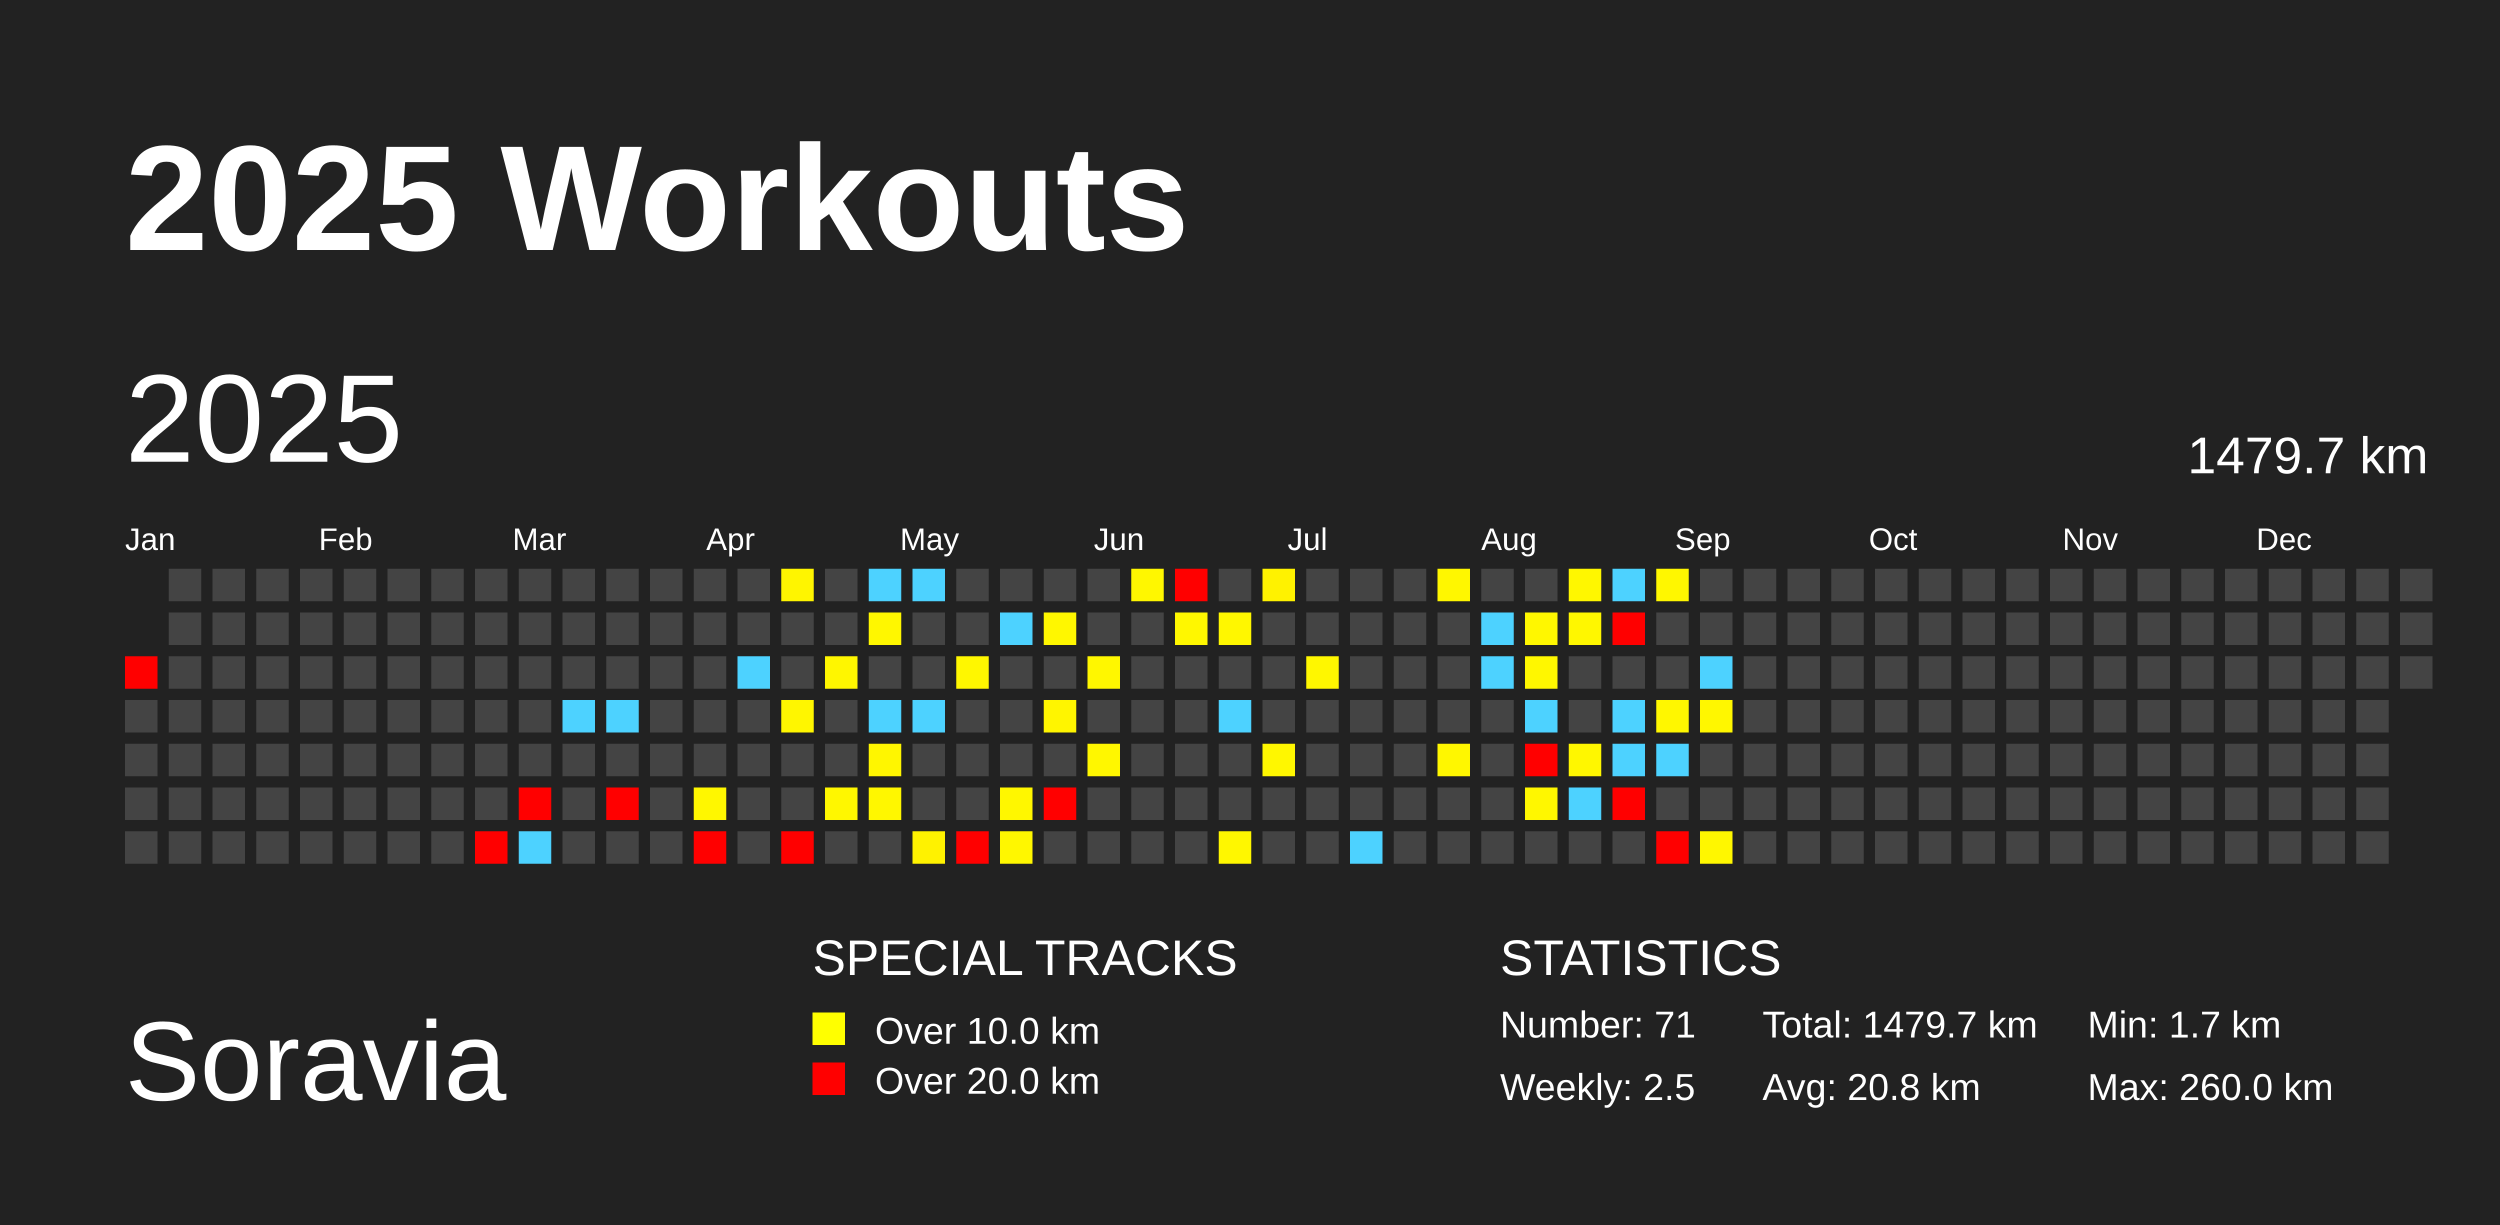
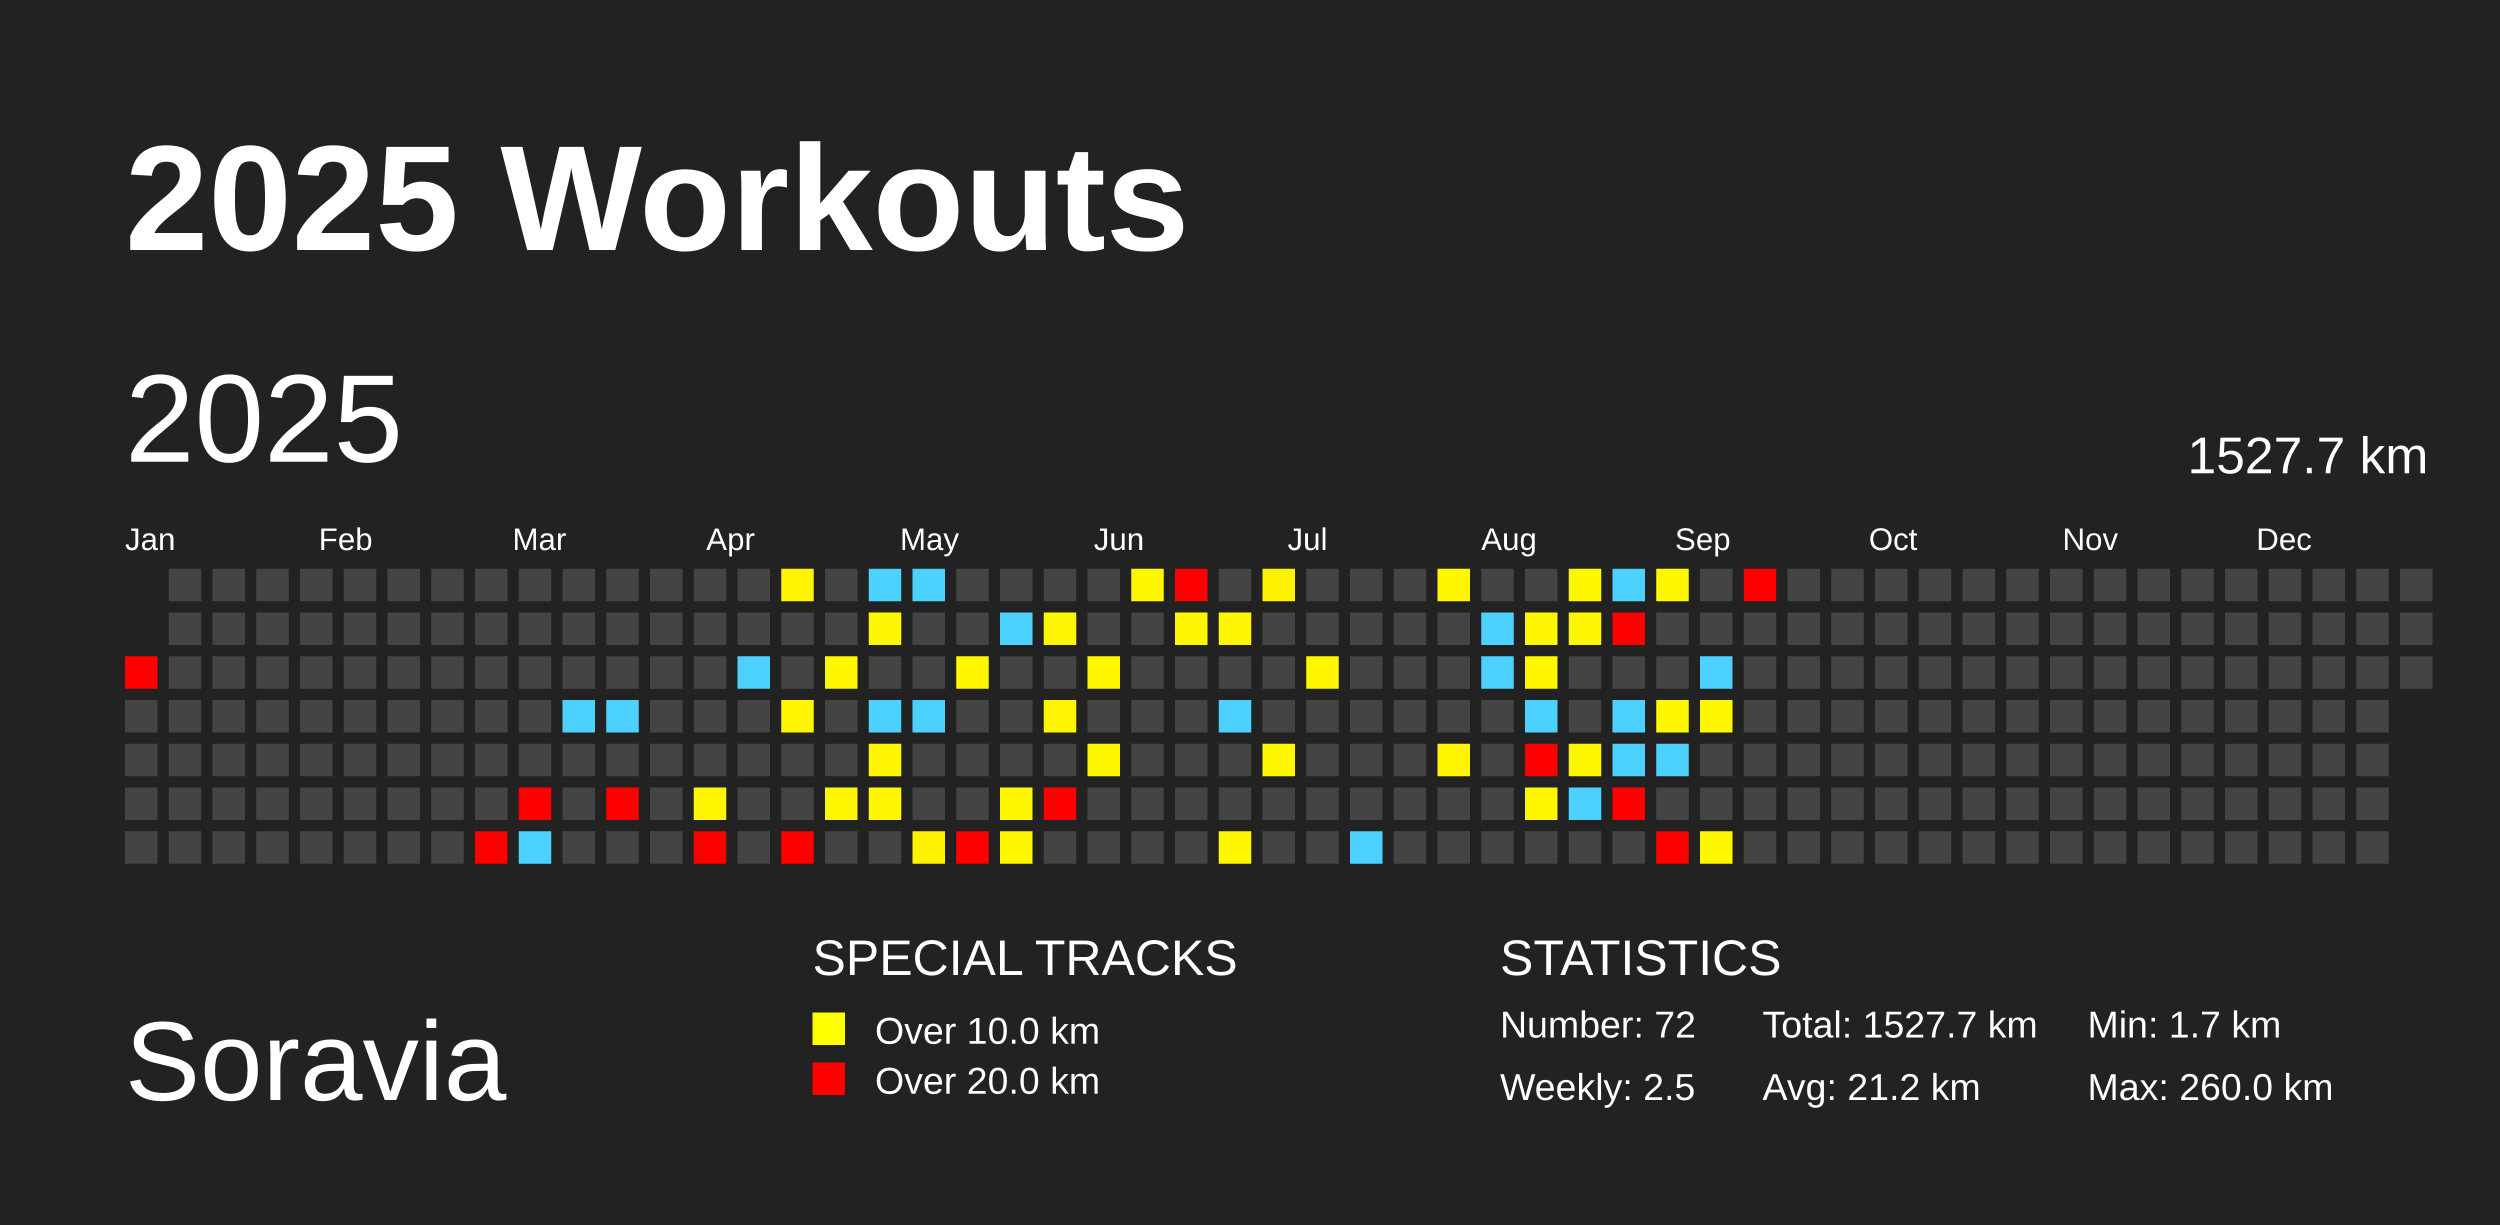
<svg xmlns="http://www.w3.org/2000/svg" baseProfile="full" height="98mm" version="1.1" viewBox="0,0,200,98" width="200mm">
  <defs />
  <rect fill="#222222" height="98" width="200" x="0" y="0" />
  <text fill="#FFFFFF" style="font-size:12px; font-family:Arial; font-weight:bold;" x="10" y="20">2025 Workouts</text>
  <text fill="#FFFFFF" style="font-size:9px; font-family:Arial" x="10" y="88">Soravia</text>
  <text fill="#FFFFFF" style="font-size:4px; font-family:Arial" x="65" y="78">SPECIAL TRACKS</text>
  <rect fill="yellow" height="2.6" width="2.6" x="65" y="81" />
  <text fill="#FFFFFF" style="font-size:3px; font-family:Arial" x="70" y="83.5">Over 10.0 km</text>
  <rect fill="red" height="2.6" width="2.6" x="65" y="85" />
  <text fill="#FFFFFF" style="font-size:3px; font-family:Arial" x="70" y="87.5">Over 20.0 km</text>
  <text fill="#FFFFFF" style="font-size:4px; font-family:Arial" x="120" y="78">STATISTICS</text>
-   <text fill="#FFFFFF" style="font-size:3px; font-family:Arial" x="120" y="83">Number: 71</text>
+   <text fill="#FFFFFF" style="font-size:3px; font-family:Arial" x="120" y="83">Number: 72</text>
  <text fill="#FFFFFF" style="font-size:3px; font-family:Arial" x="120" y="88">Weekly: 2.5</text>
-   <text fill="#FFFFFF" style="font-size:3px; font-family:Arial" x="141" y="83">Total: 1479.7 km</text>
-   <text fill="#FFFFFF" style="font-size:3px; font-family:Arial" x="141" y="88">Avg: 20.8 km</text>
+   <text fill="#FFFFFF" style="font-size:3px; font-family:Arial" x="141" y="83">Total: 1527.7 km</text>
+   <text fill="#FFFFFF" style="font-size:3px; font-family:Arial" x="141" y="88">Avg: 21.2 km</text>
  <text fill="#FFFFFF" style="font-size:3px; font-family:Arial" x="167" y="83">Min: 1.7 km</text>
  <text fill="#FFFFFF" style="font-size:3px; font-family:Arial" x="167" y="88">Max: 260.0 km</text>
  <text dominant-baseline="hanging" fill="#FFFFFF" style="font-size:10.0px; font-family:Arial;" x="10" y="30">2025</text>
-   <text dominant-baseline="hanging" fill="#FFFFFF" style="font-size:4.125px; font-family:Arial;" x="175" y="35">1479.7 km</text>
+   <text dominant-baseline="hanging" fill="#FFFFFF" style="font-size:4.125px; font-family:Arial;" x="175" y="35">1527.7 km</text>
  <text fill="#FFFFFF" style="font-size:2.5px; font-family:Arial" x="10.0" y="44">Jan</text>
  <text fill="#FFFFFF" style="font-size:2.5px; font-family:Arial" x="25.5" y="44">Feb</text>
  <text fill="#FFFFFF" style="font-size:2.5px; font-family:Arial" x="41.0" y="44">Mar</text>
  <text fill="#FFFFFF" style="font-size:2.5px; font-family:Arial" x="56.5" y="44">Apr</text>
  <text fill="#FFFFFF" style="font-size:2.5px; font-family:Arial" x="72.0" y="44">May</text>
  <text fill="#FFFFFF" style="font-size:2.5px; font-family:Arial" x="87.5" y="44">Jun</text>
  <text fill="#FFFFFF" style="font-size:2.5px; font-family:Arial" x="103.0" y="44">Jul</text>
  <text fill="#FFFFFF" style="font-size:2.5px; font-family:Arial" x="118.5" y="44">Aug</text>
  <text fill="#FFFFFF" style="font-size:2.5px; font-family:Arial" x="134.0" y="44">Sep</text>
  <text fill="#FFFFFF" style="font-size:2.5px; font-family:Arial" x="149.5" y="44">Oct</text>
  <text fill="#FFFFFF" style="font-size:2.5px; font-family:Arial" x="165.0" y="44">Nov</text>
  <text fill="#FFFFFF" style="font-size:2.5px; font-family:Arial" x="180.5" y="44">Dec</text>
  <rect fill="red" height="2.6" width="2.6" x="10.0" y="52.5" />
  <rect fill="#444444" height="2.6" width="2.6" x="10.0" y="56.0" />
  <rect fill="#444444" height="2.6" width="2.6" x="10.0" y="59.5" />
  <rect fill="#444444" height="2.6" width="2.6" x="10.0" y="63.0" />
  <rect fill="#444444" height="2.6" width="2.6" x="10.0" y="66.5" />
  <rect fill="#444444" height="2.6" width="2.6" x="13.5" y="45.5" />
  <rect fill="#444444" height="2.6" width="2.6" x="13.5" y="49.0" />
  <rect fill="#444444" height="2.6" width="2.6" x="13.5" y="52.5" />
  <rect fill="#444444" height="2.6" width="2.6" x="13.5" y="56.0" />
  <rect fill="#444444" height="2.6" width="2.6" x="13.5" y="59.5" />
  <rect fill="#444444" height="2.6" width="2.6" x="13.5" y="63.0" />
  <rect fill="#444444" height="2.6" width="2.6" x="13.5" y="66.5" />
  <rect fill="#444444" height="2.6" width="2.6" x="17.0" y="45.5" />
  <rect fill="#444444" height="2.6" width="2.6" x="17.0" y="49.0" />
  <rect fill="#444444" height="2.6" width="2.6" x="17.0" y="52.5" />
  <rect fill="#444444" height="2.6" width="2.6" x="17.0" y="56.0" />
  <rect fill="#444444" height="2.6" width="2.6" x="17.0" y="59.5" />
  <rect fill="#444444" height="2.6" width="2.6" x="17.0" y="63.0" />
  <rect fill="#444444" height="2.6" width="2.6" x="17.0" y="66.5" />
  <rect fill="#444444" height="2.6" width="2.6" x="20.5" y="45.5" />
  <rect fill="#444444" height="2.6" width="2.6" x="20.5" y="49.0" />
  <rect fill="#444444" height="2.6" width="2.6" x="20.5" y="52.5" />
  <rect fill="#444444" height="2.6" width="2.6" x="20.5" y="56.0" />
  <rect fill="#444444" height="2.6" width="2.6" x="20.5" y="59.5" />
  <rect fill="#444444" height="2.6" width="2.6" x="20.5" y="63.0" />
  <rect fill="#444444" height="2.6" width="2.6" x="20.5" y="66.5" />
  <rect fill="#444444" height="2.6" width="2.6" x="24.0" y="45.5" />
  <rect fill="#444444" height="2.6" width="2.6" x="24.0" y="49.0" />
  <rect fill="#444444" height="2.6" width="2.6" x="24.0" y="52.5" />
  <rect fill="#444444" height="2.6" width="2.6" x="24.0" y="56.0" />
  <rect fill="#444444" height="2.6" width="2.6" x="24.0" y="59.5" />
  <rect fill="#444444" height="2.6" width="2.6" x="24.0" y="63.0" />
  <rect fill="#444444" height="2.6" width="2.6" x="24.0" y="66.5" />
  <rect fill="#444444" height="2.6" width="2.6" x="27.5" y="45.5" />
  <rect fill="#444444" height="2.6" width="2.6" x="27.5" y="49.0" />
  <rect fill="#444444" height="2.6" width="2.6" x="27.5" y="52.5" />
  <rect fill="#444444" height="2.6" width="2.6" x="27.5" y="56.0" />
  <rect fill="#444444" height="2.6" width="2.6" x="27.5" y="59.5" />
  <rect fill="#444444" height="2.6" width="2.6" x="27.5" y="63.0" />
  <rect fill="#444444" height="2.6" width="2.6" x="27.5" y="66.5" />
  <rect fill="#444444" height="2.6" width="2.6" x="31.0" y="45.5" />
  <rect fill="#444444" height="2.6" width="2.6" x="31.0" y="49.0" />
  <rect fill="#444444" height="2.6" width="2.6" x="31.0" y="52.5" />
  <rect fill="#444444" height="2.6" width="2.6" x="31.0" y="56.0" />
  <rect fill="#444444" height="2.6" width="2.6" x="31.0" y="59.5" />
  <rect fill="#444444" height="2.6" width="2.6" x="31.0" y="63.0" />
  <rect fill="#444444" height="2.6" width="2.6" x="31.0" y="66.5" />
  <rect fill="#444444" height="2.6" width="2.6" x="34.5" y="45.5" />
  <rect fill="#444444" height="2.6" width="2.6" x="34.5" y="49.0" />
  <rect fill="#444444" height="2.6" width="2.6" x="34.5" y="52.5" />
  <rect fill="#444444" height="2.6" width="2.6" x="34.5" y="56.0" />
  <rect fill="#444444" height="2.6" width="2.6" x="34.5" y="59.5" />
  <rect fill="#444444" height="2.6" width="2.6" x="34.5" y="63.0" />
  <rect fill="#444444" height="2.6" width="2.6" x="34.5" y="66.5" />
  <rect fill="#444444" height="2.6" width="2.6" x="38.0" y="45.5" />
  <rect fill="#444444" height="2.6" width="2.6" x="38.0" y="49.0" />
  <rect fill="#444444" height="2.6" width="2.6" x="38.0" y="52.5" />
  <rect fill="#444444" height="2.6" width="2.6" x="38.0" y="56.0" />
  <rect fill="#444444" height="2.6" width="2.6" x="38.0" y="59.5" />
  <rect fill="#444444" height="2.6" width="2.6" x="38.0" y="63.0" />
  <rect fill="red" height="2.6" width="2.6" x="38.0" y="66.5" />
  <rect fill="#444444" height="2.6" width="2.6" x="41.5" y="45.5" />
  <rect fill="#444444" height="2.6" width="2.6" x="41.5" y="49.0" />
  <rect fill="#444444" height="2.6" width="2.6" x="41.5" y="52.5" />
  <rect fill="#444444" height="2.6" width="2.6" x="41.5" y="56.0" />
  <rect fill="#444444" height="2.6" width="2.6" x="41.5" y="59.5" />
  <rect fill="red" height="2.6" width="2.6" x="41.5" y="63.0" />
  <rect fill="#4dd2ff" height="2.6" width="2.6" x="41.5" y="66.5" />
  <rect fill="#444444" height="2.6" width="2.6" x="45.0" y="45.5" />
  <rect fill="#444444" height="2.6" width="2.6" x="45.0" y="49.0" />
  <rect fill="#444444" height="2.6" width="2.6" x="45.0" y="52.5" />
  <rect fill="#4dd2ff" height="2.6" width="2.6" x="45.0" y="56.0" />
  <rect fill="#444444" height="2.6" width="2.6" x="45.0" y="59.5" />
  <rect fill="#444444" height="2.6" width="2.6" x="45.0" y="63.0" />
  <rect fill="#444444" height="2.6" width="2.6" x="45.0" y="66.5" />
  <rect fill="#444444" height="2.6" width="2.6" x="48.5" y="45.5" />
  <rect fill="#444444" height="2.6" width="2.6" x="48.5" y="49.0" />
  <rect fill="#444444" height="2.6" width="2.6" x="48.5" y="52.5" />
  <rect fill="#4dd2ff" height="2.6" width="2.6" x="48.5" y="56.0" />
  <rect fill="#444444" height="2.6" width="2.6" x="48.5" y="59.5" />
  <rect fill="red" height="2.6" width="2.6" x="48.5" y="63.0" />
  <rect fill="#444444" height="2.6" width="2.6" x="48.5" y="66.5" />
  <rect fill="#444444" height="2.6" width="2.6" x="52.0" y="45.5" />
  <rect fill="#444444" height="2.6" width="2.6" x="52.0" y="49.0" />
  <rect fill="#444444" height="2.6" width="2.6" x="52.0" y="52.5" />
  <rect fill="#444444" height="2.6" width="2.6" x="52.0" y="56.0" />
  <rect fill="#444444" height="2.6" width="2.6" x="52.0" y="59.5" />
  <rect fill="#444444" height="2.6" width="2.6" x="52.0" y="63.0" />
  <rect fill="#444444" height="2.6" width="2.6" x="52.0" y="66.5" />
  <rect fill="#444444" height="2.6" width="2.6" x="55.5" y="45.5" />
  <rect fill="#444444" height="2.6" width="2.6" x="55.5" y="49.0" />
  <rect fill="#444444" height="2.6" width="2.6" x="55.5" y="52.5" />
  <rect fill="#444444" height="2.6" width="2.6" x="55.5" y="56.0" />
  <rect fill="#444444" height="2.6" width="2.6" x="55.5" y="59.5" />
  <rect fill="#fff700" height="2.6" width="2.6" x="55.5" y="63.0" />
  <rect fill="red" height="2.6" width="2.6" x="55.5" y="66.5" />
  <rect fill="#444444" height="2.6" width="2.6" x="59.0" y="45.5" />
  <rect fill="#444444" height="2.6" width="2.6" x="59.0" y="49.0" />
  <rect fill="#4dd2ff" height="2.6" width="2.6" x="59.0" y="52.5" />
  <rect fill="#444444" height="2.6" width="2.6" x="59.0" y="56.0" />
  <rect fill="#444444" height="2.6" width="2.6" x="59.0" y="59.5" />
  <rect fill="#444444" height="2.6" width="2.6" x="59.0" y="63.0" />
  <rect fill="#444444" height="2.6" width="2.6" x="59.0" y="66.5" />
  <rect fill="#fff500" height="2.6" width="2.6" x="62.5" y="45.5" />
  <rect fill="#444444" height="2.6" width="2.6" x="62.5" y="49.0" />
  <rect fill="#444444" height="2.6" width="2.6" x="62.5" y="52.5" />
  <rect fill="#fff600" height="2.6" width="2.6" x="62.5" y="56.0" />
  <rect fill="#444444" height="2.6" width="2.6" x="62.5" y="59.5" />
  <rect fill="#444444" height="2.6" width="2.6" x="62.5" y="63.0" />
  <rect fill="red" height="2.6" width="2.6" x="62.5" y="66.5" />
  <rect fill="#444444" height="2.6" width="2.6" x="66.0" y="45.5" />
  <rect fill="#444444" height="2.6" width="2.6" x="66.0" y="49.0" />
  <rect fill="#fff600" height="2.6" width="2.6" x="66.0" y="52.5" />
  <rect fill="#444444" height="2.6" width="2.6" x="66.0" y="56.0" />
  <rect fill="#444444" height="2.6" width="2.6" x="66.0" y="59.5" />
  <rect fill="#fff700" height="2.6" width="2.6" x="66.0" y="63.0" />
  <rect fill="#444444" height="2.6" width="2.6" x="66.0" y="66.5" />
  <rect fill="#4dd2ff" height="2.6" width="2.6" x="69.5" y="45.5" />
  <rect fill="#fff700" height="2.6" width="2.6" x="69.5" y="49.0" />
  <rect fill="#444444" height="2.6" width="2.6" x="69.5" y="52.5" />
  <rect fill="#4dd2ff" height="2.6" width="2.6" x="69.5" y="56.0" />
  <rect fill="#fff600" height="2.6" width="2.6" x="69.5" y="59.5" />
  <rect fill="#fff700" height="2.6" width="2.6" x="69.5" y="63.0" />
  <rect fill="#444444" height="2.6" width="2.6" x="69.5" y="66.5" />
  <rect fill="#4dd2ff" height="2.6" width="2.6" x="73.0" y="45.5" />
  <rect fill="#444444" height="2.6" width="2.6" x="73.0" y="49.0" />
  <rect fill="#444444" height="2.6" width="2.6" x="73.0" y="52.5" />
  <rect fill="#4dd2ff" height="2.6" width="2.6" x="73.0" y="56.0" />
  <rect fill="#444444" height="2.6" width="2.6" x="73.0" y="59.5" />
  <rect fill="#444444" height="2.6" width="2.6" x="73.0" y="63.0" />
  <rect fill="#fff200" height="2.6" width="2.6" x="73.0" y="66.5" />
  <rect fill="#444444" height="2.6" width="2.6" x="76.5" y="45.5" />
  <rect fill="#444444" height="2.6" width="2.6" x="76.5" y="49.0" />
  <rect fill="#fff700" height="2.6" width="2.6" x="76.5" y="52.5" />
  <rect fill="#444444" height="2.6" width="2.6" x="76.5" y="56.0" />
  <rect fill="#444444" height="2.6" width="2.6" x="76.5" y="59.5" />
  <rect fill="#444444" height="2.6" width="2.6" x="76.5" y="63.0" />
  <rect fill="red" height="2.6" width="2.6" x="76.5" y="66.5" />
  <rect fill="#444444" height="2.6" width="2.6" x="80.0" y="45.5" />
  <rect fill="#4dd2ff" height="2.6" width="2.6" x="80.0" y="49.0" />
  <rect fill="#444444" height="2.6" width="2.6" x="80.0" y="52.5" />
  <rect fill="#444444" height="2.6" width="2.6" x="80.0" y="56.0" />
  <rect fill="#444444" height="2.6" width="2.6" x="80.0" y="59.5" />
  <rect fill="#fff700" height="2.6" width="2.6" x="80.0" y="63.0" />
  <rect fill="#fff700" height="2.6" width="2.6" x="80.0" y="66.5" />
  <rect fill="#444444" height="2.6" width="2.6" x="83.5" y="45.5" />
  <rect fill="#fff700" height="2.6" width="2.6" x="83.5" y="49.0" />
  <rect fill="#444444" height="2.6" width="2.6" x="83.5" y="52.5" />
  <rect fill="#fff500" height="2.6" width="2.6" x="83.5" y="56.0" />
  <rect fill="#444444" height="2.6" width="2.6" x="83.5" y="59.5" />
  <rect fill="red" height="2.6" width="2.6" x="83.5" y="63.0" />
  <rect fill="#444444" height="2.6" width="2.6" x="83.5" y="66.5" />
  <rect fill="#444444" height="2.6" width="2.6" x="87.0" y="45.5" />
  <rect fill="#444444" height="2.6" width="2.6" x="87.0" y="49.0" />
  <rect fill="#fff700" height="2.6" width="2.6" x="87.0" y="52.5" />
  <rect fill="#444444" height="2.6" width="2.6" x="87.0" y="56.0" />
  <rect fill="#fff700" height="2.6" width="2.6" x="87.0" y="59.5" />
  <rect fill="#444444" height="2.6" width="2.6" x="87.0" y="63.0" />
  <rect fill="#444444" height="2.6" width="2.6" x="87.0" y="66.5" />
  <rect fill="#fff700" height="2.6" width="2.6" x="90.5" y="45.5" />
  <rect fill="#444444" height="2.6" width="2.6" x="90.5" y="49.0" />
  <rect fill="#444444" height="2.6" width="2.6" x="90.5" y="52.5" />
  <rect fill="#444444" height="2.6" width="2.6" x="90.5" y="56.0" />
  <rect fill="#444444" height="2.6" width="2.6" x="90.5" y="59.5" />
  <rect fill="#444444" height="2.6" width="2.6" x="90.5" y="63.0" />
  <rect fill="#444444" height="2.6" width="2.6" x="90.5" y="66.5" />
  <rect fill="red" height="2.6" width="2.6" x="94.0" y="45.5" />
  <rect fill="#fff700" height="2.6" width="2.6" x="94.0" y="49.0" />
  <rect fill="#444444" height="2.6" width="2.6" x="94.0" y="52.5" />
  <rect fill="#444444" height="2.6" width="2.6" x="94.0" y="56.0" />
  <rect fill="#444444" height="2.6" width="2.6" x="94.0" y="59.5" />
  <rect fill="#444444" height="2.6" width="2.6" x="94.0" y="63.0" />
  <rect fill="#444444" height="2.6" width="2.6" x="94.0" y="66.5" />
  <rect fill="#444444" height="2.6" width="2.6" x="97.5" y="45.5" />
  <rect fill="#fff700" height="2.6" width="2.6" x="97.5" y="49.0" />
  <rect fill="#444444" height="2.6" width="2.6" x="97.5" y="52.5" />
  <rect fill="#4dd2ff" height="2.6" width="2.6" x="97.5" y="56.0" />
  <rect fill="#444444" height="2.6" width="2.6" x="97.5" y="59.5" />
  <rect fill="#444444" height="2.6" width="2.6" x="97.5" y="63.0" />
  <rect fill="#fff700" height="2.6" width="2.6" x="97.5" y="66.5" />
  <rect fill="#fff200" height="2.6" width="2.6" x="101.0" y="45.5" />
  <rect fill="#444444" height="2.6" width="2.6" x="101.0" y="49.0" />
  <rect fill="#444444" height="2.6" width="2.6" x="101.0" y="52.5" />
  <rect fill="#444444" height="2.6" width="2.6" x="101.0" y="56.0" />
  <rect fill="#fff700" height="2.6" width="2.6" x="101.0" y="59.5" />
  <rect fill="#444444" height="2.6" width="2.6" x="101.0" y="63.0" />
  <rect fill="#444444" height="2.6" width="2.6" x="101.0" y="66.5" />
  <rect fill="#444444" height="2.6" width="2.6" x="104.5" y="45.5" />
  <rect fill="#444444" height="2.6" width="2.6" x="104.5" y="49.0" />
  <rect fill="#fff700" height="2.6" width="2.6" x="104.5" y="52.5" />
  <rect fill="#444444" height="2.6" width="2.6" x="104.5" y="56.0" />
  <rect fill="#444444" height="2.6" width="2.6" x="104.5" y="59.5" />
  <rect fill="#444444" height="2.6" width="2.6" x="104.5" y="63.0" />
  <rect fill="#444444" height="2.6" width="2.6" x="104.5" y="66.5" />
  <rect fill="#444444" height="2.6" width="2.6" x="108.0" y="45.5" />
  <rect fill="#444444" height="2.6" width="2.6" x="108.0" y="49.0" />
  <rect fill="#444444" height="2.6" width="2.6" x="108.0" y="52.5" />
  <rect fill="#444444" height="2.6" width="2.6" x="108.0" y="56.0" />
  <rect fill="#444444" height="2.6" width="2.6" x="108.0" y="59.5" />
  <rect fill="#444444" height="2.6" width="2.6" x="108.0" y="63.0" />
  <rect fill="#4dd2ff" height="2.6" width="2.6" x="108.0" y="66.5" />
  <rect fill="#444444" height="2.6" width="2.6" x="111.5" y="45.5" />
  <rect fill="#444444" height="2.6" width="2.6" x="111.5" y="49.0" />
  <rect fill="#444444" height="2.6" width="2.6" x="111.5" y="52.5" />
  <rect fill="#444444" height="2.6" width="2.6" x="111.5" y="56.0" />
  <rect fill="#444444" height="2.6" width="2.6" x="111.5" y="59.5" />
  <rect fill="#444444" height="2.6" width="2.6" x="111.5" y="63.0" />
  <rect fill="#444444" height="2.6" width="2.6" x="111.5" y="66.5" />
  <rect fill="#fff700" height="2.6" width="2.6" x="115.0" y="45.5" />
  <rect fill="#444444" height="2.6" width="2.6" x="115.0" y="49.0" />
  <rect fill="#444444" height="2.6" width="2.6" x="115.0" y="52.5" />
  <rect fill="#444444" height="2.6" width="2.6" x="115.0" y="56.0" />
  <rect fill="#fff700" height="2.6" width="2.6" x="115.0" y="59.5" />
  <rect fill="#444444" height="2.6" width="2.6" x="115.0" y="63.0" />
  <rect fill="#444444" height="2.6" width="2.6" x="115.0" y="66.5" />
  <rect fill="#444444" height="2.6" width="2.6" x="118.5" y="45.5" />
  <rect fill="#4dd2ff" height="2.6" width="2.6" x="118.5" y="49.0" />
  <rect fill="#4dd2ff" height="2.6" width="2.6" x="118.5" y="52.5" />
  <rect fill="#444444" height="2.6" width="2.6" x="118.5" y="56.0" />
  <rect fill="#444444" height="2.6" width="2.6" x="118.5" y="59.5" />
  <rect fill="#444444" height="2.6" width="2.6" x="118.5" y="63.0" />
  <rect fill="#444444" height="2.6" width="2.6" x="118.5" y="66.5" />
  <rect fill="#444444" height="2.6" width="2.6" x="122.0" y="45.5" />
  <rect fill="#fff700" height="2.6" width="2.6" x="122.0" y="49.0" />
  <rect fill="#fff700" height="2.6" width="2.6" x="122.0" y="52.5" />
  <rect fill="#4dd2ff" height="2.6" width="2.6" x="122.0" y="56.0" />
  <rect fill="red" height="2.6" width="2.6" x="122.0" y="59.5" />
  <rect fill="#fff700" height="2.6" width="2.6" x="122.0" y="63.0" />
  <rect fill="#444444" height="2.6" width="2.6" x="122.0" y="66.5" />
  <rect fill="#fff700" height="2.6" width="2.6" x="125.5" y="45.5" />
  <rect fill="#fff700" height="2.6" width="2.6" x="125.5" y="49.0" />
  <rect fill="#444444" height="2.6" width="2.6" x="125.5" y="52.5" />
  <rect fill="#444444" height="2.6" width="2.6" x="125.5" y="56.0" />
  <rect fill="#fff700" height="2.6" width="2.6" x="125.5" y="59.5" />
  <rect fill="#4dd2ff" height="2.6" width="2.6" x="125.5" y="63.0" />
  <rect fill="#444444" height="2.6" width="2.6" x="125.5" y="66.5" />
  <rect fill="#4dd2ff" height="2.6" width="2.6" x="129.0" y="45.5" />
  <rect fill="red" height="2.6" width="2.6" x="129.0" y="49.0" />
  <rect fill="#444444" height="2.6" width="2.6" x="129.0" y="52.5" />
  <rect fill="#4dd2ff" height="2.6" width="2.6" x="129.0" y="56.0" />
  <rect fill="#4dd2ff" height="2.6" width="2.6" x="129.0" y="59.5" />
  <rect fill="red" height="2.6" width="2.6" x="129.0" y="63.0" />
  <rect fill="#444444" height="2.6" width="2.6" x="129.0" y="66.5" />
  <rect fill="#fff700" height="2.6" width="2.6" x="132.5" y="45.5" />
  <rect fill="#444444" height="2.6" width="2.6" x="132.5" y="49.0" />
  <rect fill="#444444" height="2.6" width="2.6" x="132.5" y="52.5" />
  <rect fill="#fff700" height="2.6" width="2.6" x="132.5" y="56.0" />
  <rect fill="#4dd2ff" height="2.6" width="2.6" x="132.5" y="59.5" />
  <rect fill="#444444" height="2.6" width="2.6" x="132.5" y="63.0" />
  <rect fill="red" height="2.6" width="2.6" x="132.5" y="66.5" />
  <rect fill="#444444" height="2.6" width="2.6" x="136.0" y="45.5" />
  <rect fill="#444444" height="2.6" width="2.6" x="136.0" y="49.0" />
  <rect fill="#4dd2ff" height="2.6" width="2.6" x="136.0" y="52.5" />
  <rect fill="#fff700" height="2.6" width="2.6" x="136.0" y="56.0" />
  <rect fill="#444444" height="2.6" width="2.6" x="136.0" y="59.5" />
  <rect fill="#444444" height="2.6" width="2.6" x="136.0" y="63.0" />
  <rect fill="#fff700" height="2.6" width="2.6" x="136.0" y="66.5" />
-   <rect fill="#444444" height="2.6" width="2.6" x="139.5" y="45.5" />
+   <rect fill="red" height="2.6" width="2.6" x="139.5" y="45.5" />
  <rect fill="#444444" height="2.6" width="2.6" x="139.5" y="49.0" />
  <rect fill="#444444" height="2.6" width="2.6" x="139.5" y="52.5" />
  <rect fill="#444444" height="2.6" width="2.6" x="139.5" y="56.0" />
  <rect fill="#444444" height="2.6" width="2.6" x="139.5" y="59.5" />
  <rect fill="#444444" height="2.6" width="2.6" x="139.5" y="63.0" />
  <rect fill="#444444" height="2.6" width="2.6" x="139.5" y="66.5" />
  <rect fill="#444444" height="2.6" width="2.6" x="143.0" y="45.5" />
  <rect fill="#444444" height="2.6" width="2.6" x="143.0" y="49.0" />
  <rect fill="#444444" height="2.6" width="2.6" x="143.0" y="52.5" />
  <rect fill="#444444" height="2.6" width="2.6" x="143.0" y="56.0" />
  <rect fill="#444444" height="2.6" width="2.6" x="143.0" y="59.5" />
  <rect fill="#444444" height="2.6" width="2.6" x="143.0" y="63.0" />
  <rect fill="#444444" height="2.6" width="2.6" x="143.0" y="66.5" />
  <rect fill="#444444" height="2.6" width="2.6" x="146.5" y="45.5" />
  <rect fill="#444444" height="2.6" width="2.6" x="146.5" y="49.0" />
  <rect fill="#444444" height="2.6" width="2.6" x="146.5" y="52.5" />
  <rect fill="#444444" height="2.6" width="2.6" x="146.5" y="56.0" />
  <rect fill="#444444" height="2.6" width="2.6" x="146.5" y="59.5" />
  <rect fill="#444444" height="2.6" width="2.6" x="146.5" y="63.0" />
  <rect fill="#444444" height="2.6" width="2.6" x="146.5" y="66.5" />
  <rect fill="#444444" height="2.6" width="2.6" x="150.0" y="45.5" />
  <rect fill="#444444" height="2.6" width="2.6" x="150.0" y="49.0" />
  <rect fill="#444444" height="2.6" width="2.6" x="150.0" y="52.5" />
  <rect fill="#444444" height="2.6" width="2.6" x="150.0" y="56.0" />
  <rect fill="#444444" height="2.6" width="2.6" x="150.0" y="59.5" />
  <rect fill="#444444" height="2.6" width="2.6" x="150.0" y="63.0" />
  <rect fill="#444444" height="2.6" width="2.6" x="150.0" y="66.5" />
  <rect fill="#444444" height="2.6" width="2.6" x="153.5" y="45.5" />
  <rect fill="#444444" height="2.6" width="2.6" x="153.5" y="49.0" />
  <rect fill="#444444" height="2.6" width="2.6" x="153.5" y="52.5" />
  <rect fill="#444444" height="2.6" width="2.6" x="153.5" y="56.0" />
  <rect fill="#444444" height="2.6" width="2.6" x="153.5" y="59.5" />
  <rect fill="#444444" height="2.6" width="2.6" x="153.5" y="63.0" />
  <rect fill="#444444" height="2.6" width="2.6" x="153.5" y="66.5" />
  <rect fill="#444444" height="2.6" width="2.6" x="157.0" y="45.5" />
  <rect fill="#444444" height="2.6" width="2.6" x="157.0" y="49.0" />
  <rect fill="#444444" height="2.6" width="2.6" x="157.0" y="52.5" />
  <rect fill="#444444" height="2.6" width="2.6" x="157.0" y="56.0" />
  <rect fill="#444444" height="2.6" width="2.6" x="157.0" y="59.5" />
  <rect fill="#444444" height="2.6" width="2.6" x="157.0" y="63.0" />
  <rect fill="#444444" height="2.6" width="2.6" x="157.0" y="66.5" />
  <rect fill="#444444" height="2.6" width="2.6" x="160.5" y="45.5" />
  <rect fill="#444444" height="2.6" width="2.6" x="160.5" y="49.0" />
  <rect fill="#444444" height="2.6" width="2.6" x="160.5" y="52.5" />
  <rect fill="#444444" height="2.6" width="2.6" x="160.5" y="56.0" />
  <rect fill="#444444" height="2.6" width="2.6" x="160.5" y="59.5" />
  <rect fill="#444444" height="2.6" width="2.6" x="160.5" y="63.0" />
  <rect fill="#444444" height="2.6" width="2.6" x="160.5" y="66.5" />
  <rect fill="#444444" height="2.6" width="2.6" x="164.0" y="45.5" />
  <rect fill="#444444" height="2.6" width="2.6" x="164.0" y="49.0" />
  <rect fill="#444444" height="2.6" width="2.6" x="164.0" y="52.5" />
  <rect fill="#444444" height="2.6" width="2.6" x="164.0" y="56.0" />
  <rect fill="#444444" height="2.6" width="2.6" x="164.0" y="59.5" />
  <rect fill="#444444" height="2.6" width="2.6" x="164.0" y="63.0" />
  <rect fill="#444444" height="2.6" width="2.6" x="164.0" y="66.5" />
  <rect fill="#444444" height="2.6" width="2.6" x="167.5" y="45.5" />
  <rect fill="#444444" height="2.6" width="2.6" x="167.5" y="49.0" />
  <rect fill="#444444" height="2.6" width="2.6" x="167.5" y="52.5" />
  <rect fill="#444444" height="2.6" width="2.6" x="167.5" y="56.0" />
  <rect fill="#444444" height="2.6" width="2.6" x="167.5" y="59.5" />
  <rect fill="#444444" height="2.6" width="2.6" x="167.5" y="63.0" />
  <rect fill="#444444" height="2.6" width="2.6" x="167.5" y="66.5" />
  <rect fill="#444444" height="2.6" width="2.6" x="171.0" y="45.5" />
  <rect fill="#444444" height="2.6" width="2.6" x="171.0" y="49.0" />
  <rect fill="#444444" height="2.6" width="2.6" x="171.0" y="52.5" />
  <rect fill="#444444" height="2.6" width="2.6" x="171.0" y="56.0" />
  <rect fill="#444444" height="2.6" width="2.6" x="171.0" y="59.5" />
  <rect fill="#444444" height="2.6" width="2.6" x="171.0" y="63.0" />
  <rect fill="#444444" height="2.6" width="2.6" x="171.0" y="66.5" />
  <rect fill="#444444" height="2.6" width="2.6" x="174.5" y="45.5" />
  <rect fill="#444444" height="2.6" width="2.6" x="174.5" y="49.0" />
  <rect fill="#444444" height="2.6" width="2.6" x="174.5" y="52.5" />
  <rect fill="#444444" height="2.6" width="2.6" x="174.5" y="56.0" />
  <rect fill="#444444" height="2.6" width="2.6" x="174.5" y="59.5" />
  <rect fill="#444444" height="2.6" width="2.6" x="174.5" y="63.0" />
  <rect fill="#444444" height="2.6" width="2.6" x="174.5" y="66.5" />
  <rect fill="#444444" height="2.6" width="2.6" x="178.0" y="45.5" />
  <rect fill="#444444" height="2.6" width="2.6" x="178.0" y="49.0" />
  <rect fill="#444444" height="2.6" width="2.6" x="178.0" y="52.5" />
  <rect fill="#444444" height="2.6" width="2.6" x="178.0" y="56.0" />
  <rect fill="#444444" height="2.6" width="2.6" x="178.0" y="59.5" />
  <rect fill="#444444" height="2.6" width="2.6" x="178.0" y="63.0" />
  <rect fill="#444444" height="2.6" width="2.6" x="178.0" y="66.5" />
  <rect fill="#444444" height="2.6" width="2.6" x="181.5" y="45.5" />
  <rect fill="#444444" height="2.6" width="2.6" x="181.5" y="49.0" />
  <rect fill="#444444" height="2.6" width="2.6" x="181.5" y="52.5" />
  <rect fill="#444444" height="2.6" width="2.6" x="181.5" y="56.0" />
  <rect fill="#444444" height="2.6" width="2.6" x="181.5" y="59.5" />
  <rect fill="#444444" height="2.6" width="2.6" x="181.5" y="63.0" />
  <rect fill="#444444" height="2.6" width="2.6" x="181.5" y="66.5" />
  <rect fill="#444444" height="2.6" width="2.6" x="185.0" y="45.5" />
  <rect fill="#444444" height="2.6" width="2.6" x="185.0" y="49.0" />
  <rect fill="#444444" height="2.6" width="2.6" x="185.0" y="52.5" />
  <rect fill="#444444" height="2.6" width="2.6" x="185.0" y="56.0" />
  <rect fill="#444444" height="2.6" width="2.6" x="185.0" y="59.5" />
  <rect fill="#444444" height="2.6" width="2.6" x="185.0" y="63.0" />
  <rect fill="#444444" height="2.6" width="2.6" x="185.0" y="66.5" />
  <rect fill="#444444" height="2.6" width="2.6" x="188.5" y="45.5" />
  <rect fill="#444444" height="2.6" width="2.6" x="188.5" y="49.0" />
  <rect fill="#444444" height="2.6" width="2.6" x="188.5" y="52.5" />
  <rect fill="#444444" height="2.6" width="2.6" x="188.5" y="56.0" />
  <rect fill="#444444" height="2.6" width="2.6" x="188.5" y="59.5" />
  <rect fill="#444444" height="2.6" width="2.6" x="188.5" y="63.0" />
  <rect fill="#444444" height="2.6" width="2.6" x="188.5" y="66.5" />
  <rect fill="#444444" height="2.6" width="2.6" x="192.0" y="45.5" />
  <rect fill="#444444" height="2.6" width="2.6" x="192.0" y="49.0" />
  <rect fill="#444444" height="2.6" width="2.6" x="192.0" y="52.5" />
</svg>
